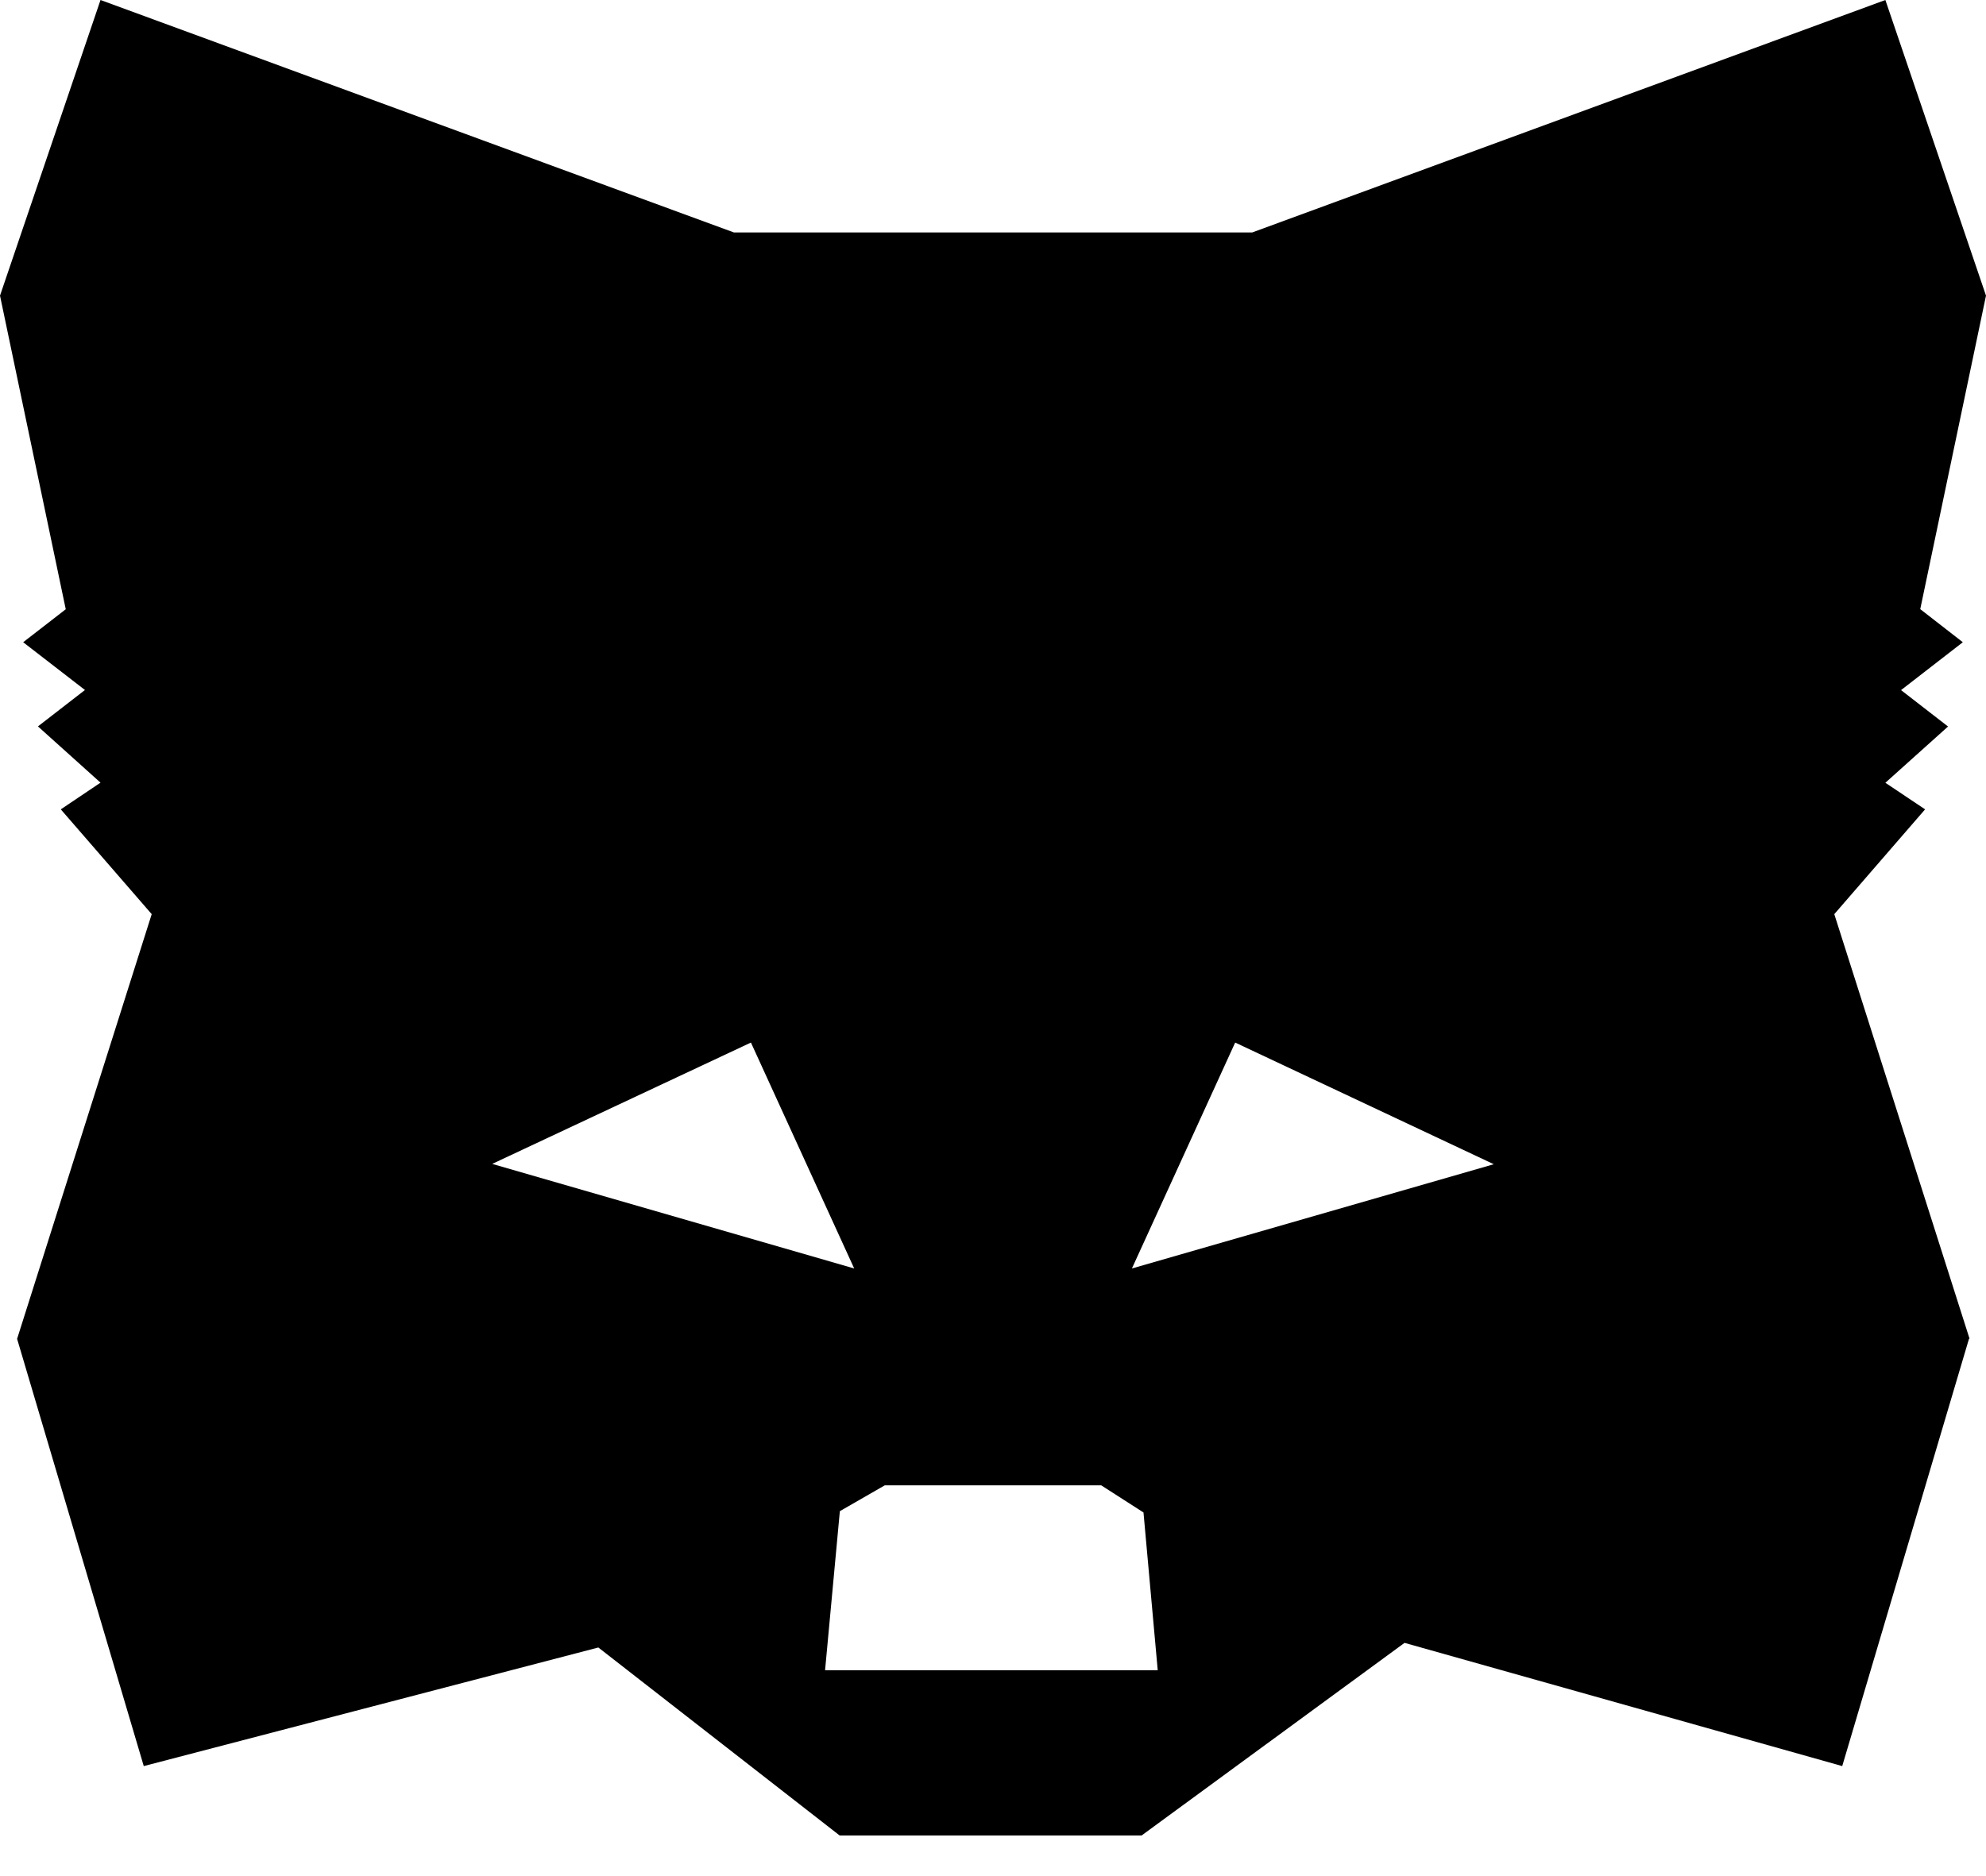
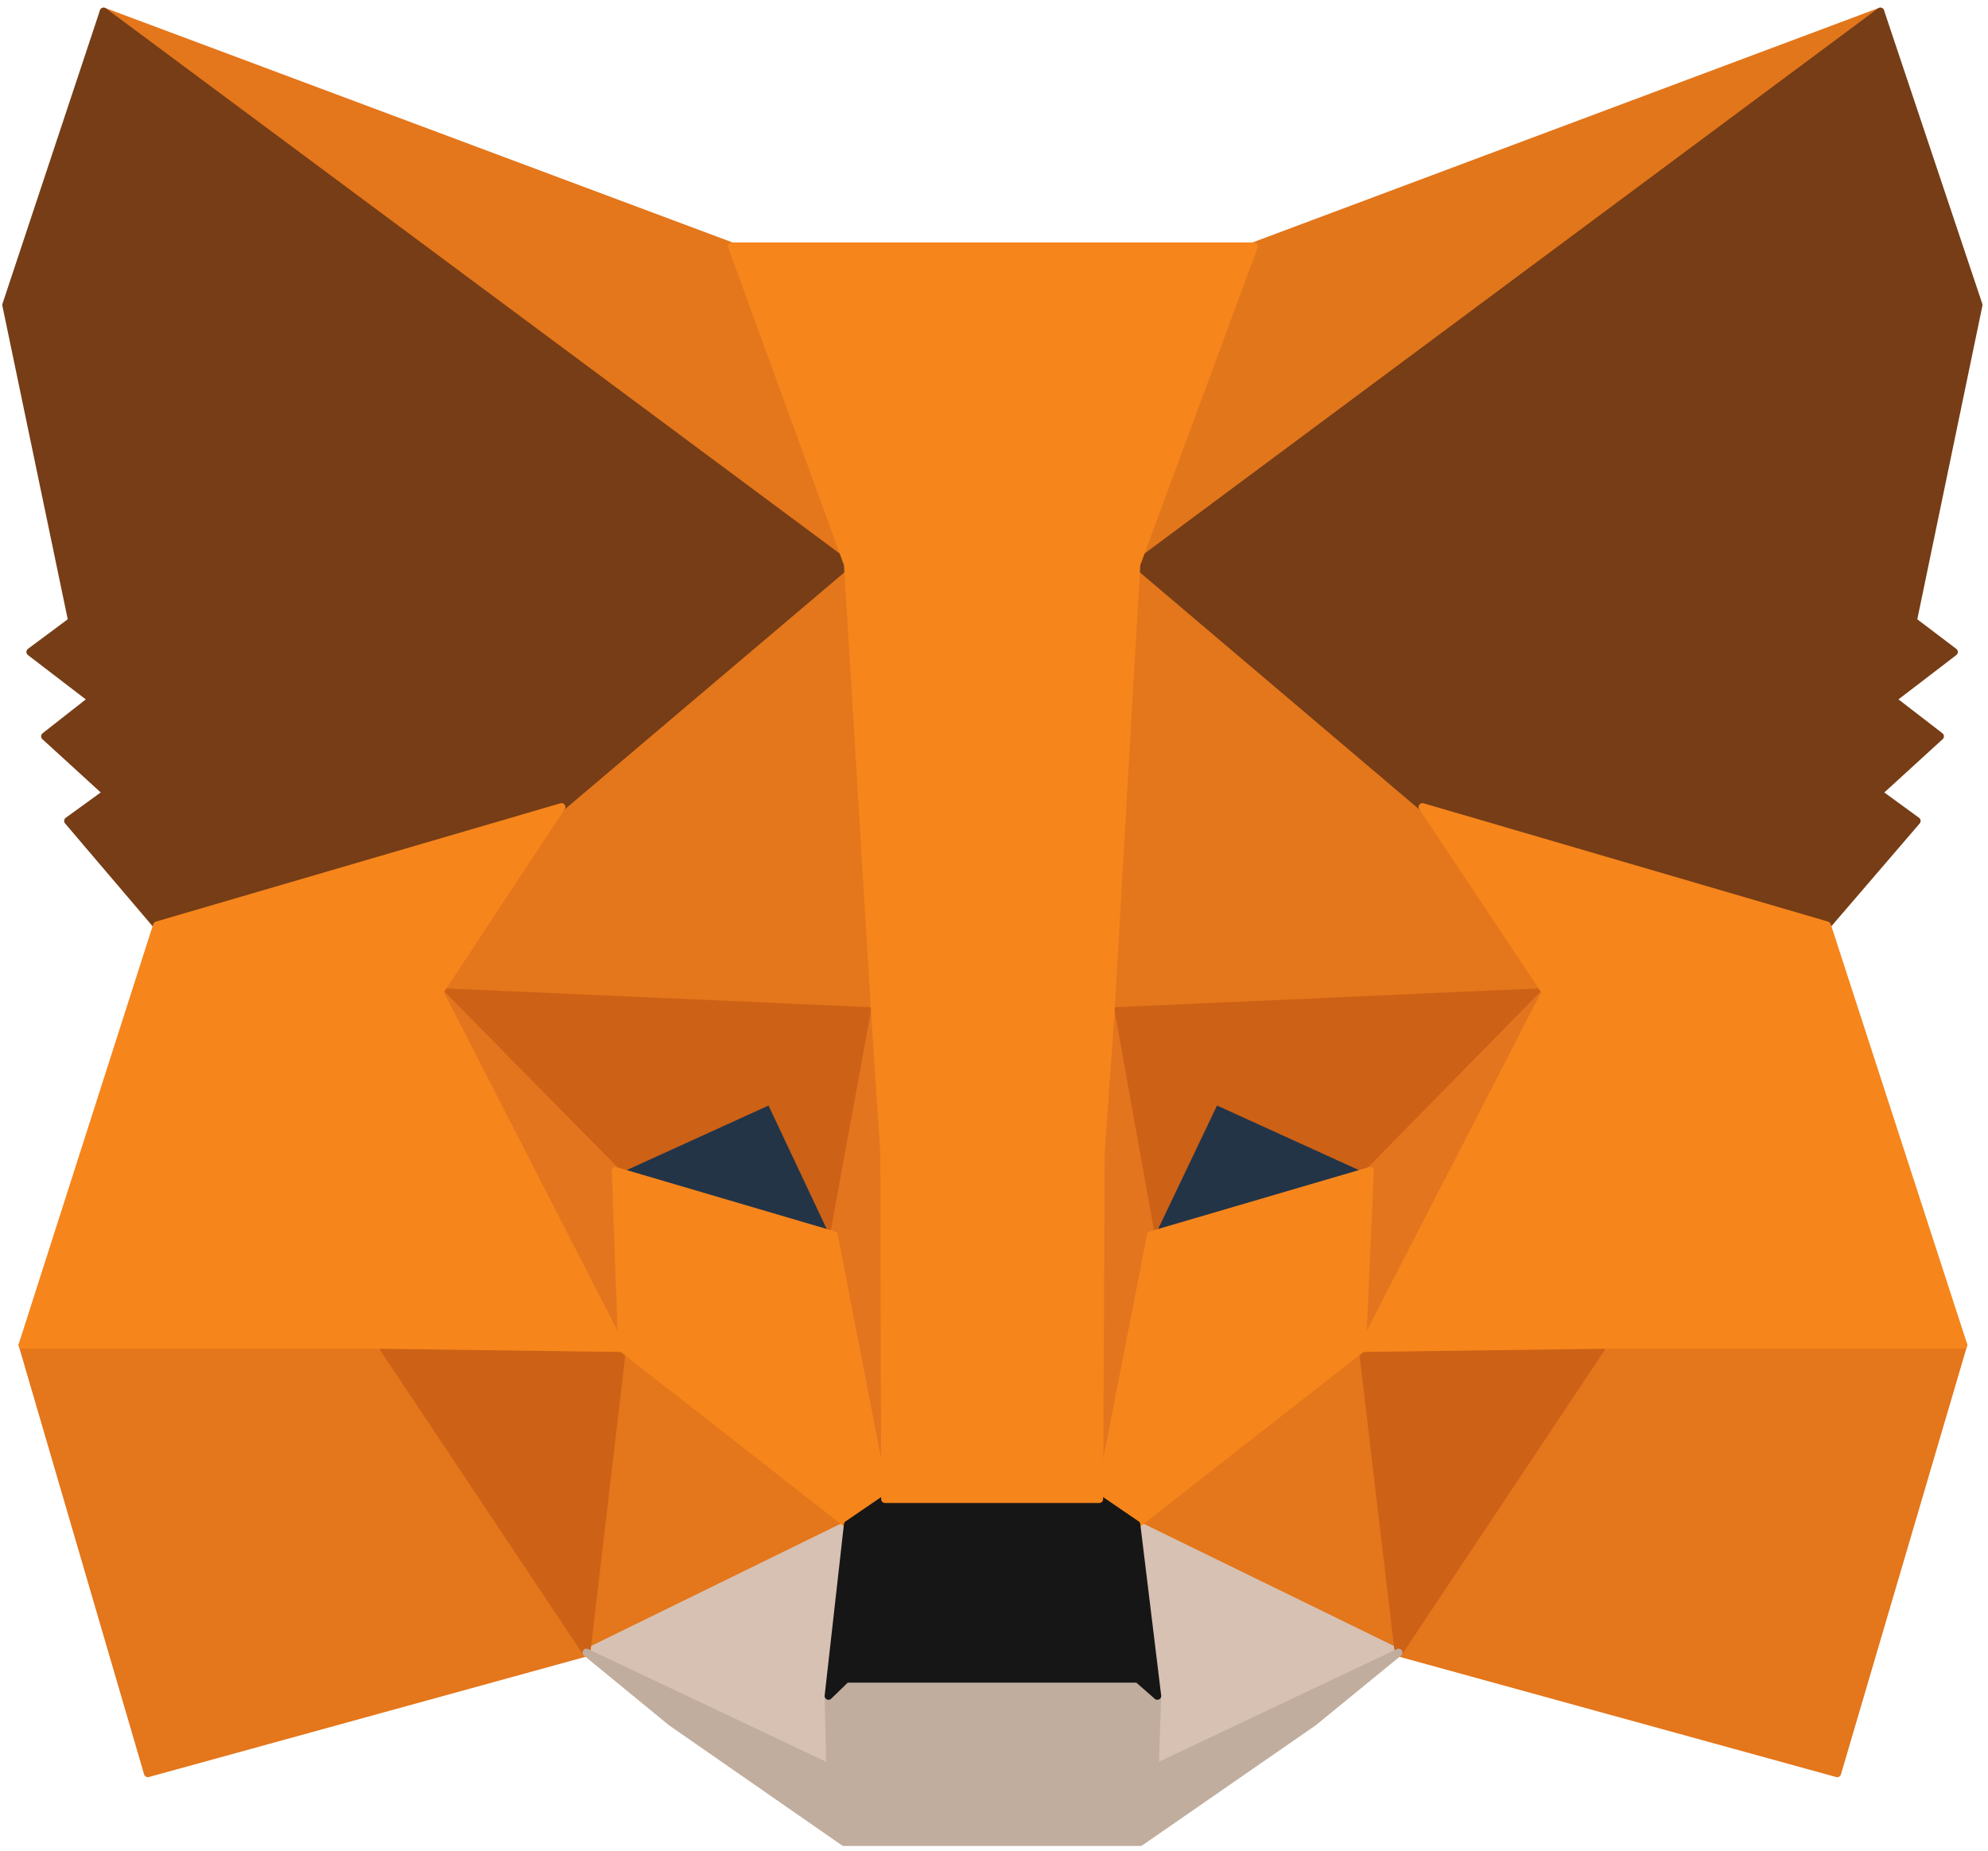
- <svg xmlns="http://www.w3.org/2000/svg" width="18" height="17">
-   <g>
-     <rect fill="none" id="canvas_background" height="19" width="20" y="-1" x="-1" />
-   </g>
-   <g>
-     <path id="svg_1" d="m0.911,0l-0.911,2.68l0.596,2.843l-0.386,0.299l0.56,0.433l-0.426,0.33l0.567,0.51l-0.36,0.242l0.824,0.95l-1.22,3.85l1.148,3.873l4.12,-1.075l2.187,1.704l2.737,0l2.383,-1.746l3.967,1.117l1.149,-3.874l0.005,0l-1.226,-3.849l0.823,-0.95l-0.36,-0.241l0.568,-0.51l-0.426,-0.33l0.56,-0.434l-0.386,-0.3l0.596,-2.842l-0.912,-2.68l-5.738,2.107l-4.699,0l-5.74,-2.107zm10.284,9.451l2.344,1.103l-3.28,0.945l0.936,-2.048zm-6.734,1.1l2.345,-1.1l0.936,2.048l-3.281,-0.948zm3.151,3.148l0.407,-0.234l1.962,0l0.383,0.246l0.129,1.43l-3.015,0l0.134,-1.442z" fill-rule="evenodd" fill="#000" />
+ <svg xmlns="http://www.w3.org/2000/svg" width="29pt" height="27pt" viewBox="0 0 29 27" version="1.1">
+   <g id="surface1">
+     <path style="fill-rule:nonzero;fill:rgb(88.627%,46.275%,10.588%);fill-opacity:1;stroke-width:1;stroke-linecap:round;stroke-linejoin:round;stroke:rgb(88.627%,46.275%,10.588%);stroke-opacity:1;stroke-miterlimit:4;" d="M 243.084 1.487 L 143.593 75.414 L 162.01 31.811 Z M 243.084 1.487 " transform="matrix(0.11284,0,0,0.112971,0,0)" />
+     <path style="fill-rule:nonzero;fill:rgb(89.412%,46.275%,10.588%);fill-opacity:1;stroke-width:1;stroke-linecap:round;stroke-linejoin:round;stroke:rgb(89.412%,46.275%,10.588%);stroke-opacity:1;stroke-miterlimit:4;" d="M 13.397 1.487 L 112.091 76.105 L 94.61 31.811 Z M 13.397 1.487 " transform="matrix(0.11284,0,0,0.112971,0,0)" />
+     <path style="fill-rule:nonzero;fill:rgb(89.412%,46.275%,10.588%);fill-opacity:1;stroke-width:1;stroke-linecap:round;stroke-linejoin:round;stroke:rgb(89.412%,46.275%,10.588%);stroke-opacity:1;stroke-miterlimit:4;" d="M 207.289 172.784 L 180.807 213.413 L 237.51 229.007 L 253.815 173.683 Z M 207.289 172.784 " transform="matrix(0.11284,0,0,0.112971,0,0)" />
+     <path style="fill-rule:nonzero;fill:rgb(89.412%,46.275%,10.588%);fill-opacity:1;stroke-width:1;stroke-linecap:round;stroke-linejoin:round;stroke:rgb(89.412%,46.275%,10.588%);stroke-opacity:1;stroke-miterlimit:4;" d="M 2.908 173.683 L 19.109 229.007 L 75.812 213.413 L 49.295 172.784 Z M 2.908 173.683 " transform="matrix(0.11284,0,0,0.112971,0,0)" />
+     <path style="fill-rule:nonzero;fill:rgb(89.412%,46.275%,10.588%);fill-opacity:1;stroke-width:1;stroke-linecap:round;stroke-linejoin:round;stroke:rgb(89.412%,46.275%,10.588%);stroke-opacity:1;stroke-miterlimit:4;" d="M 72.593 104.217 L 56.807 128.11 L 113.095 130.599 L 111.087 70.089 Z M 72.593 104.217 " transform="matrix(0.11284,0,0,0.112971,0,0)" />
+     <path style="fill-rule:nonzero;fill:rgb(89.412%,46.275%,10.588%);fill-opacity:1;stroke-width:1;stroke-linecap:round;stroke-linejoin:round;stroke:rgb(89.412%,46.275%,10.588%);stroke-opacity:1;stroke-miterlimit:4;" d="M 183.888 104.217 L 144.909 69.397 L 143.593 130.599 L 199.812 128.11 Z M 183.888 104.217 " transform="matrix(0.11284,0,0,0.112971,0,0)" />
+     <path style="fill-rule:nonzero;fill:rgb(89.412%,46.275%,10.588%);fill-opacity:1;stroke-width:1;stroke-linecap:round;stroke-linejoin:round;stroke:rgb(89.412%,46.275%,10.588%);stroke-opacity:1;stroke-miterlimit:4;" d="M 75.812 213.413 L 109.599 196.885 L 80.416 174.098 Z M 75.812 213.413 " transform="matrix(0.11284,0,0,0.112971,0,0)" />
+     <path style="fill-rule:nonzero;fill:rgb(89.412%,46.275%,10.588%);fill-opacity:1;stroke-width:1;stroke-linecap:round;stroke-linejoin:round;stroke:rgb(89.412%,46.275%,10.588%);stroke-opacity:1;stroke-miterlimit:4;" d="M 146.916 196.885 L 180.807 213.413 L 176.099 174.098 Z M 146.916 196.885 " transform="matrix(0.11284,0,0,0.112971,0,0)" />
+     <path style="fill-rule:nonzero;fill:rgb(84.314%,75.686%,70.196%);fill-opacity:1;stroke-width:1;stroke-linecap:round;stroke-linejoin:round;stroke:rgb(84.314%,75.686%,70.196%);stroke-opacity:1;stroke-miterlimit:4;" d="M 180.807 213.413 L 146.916 196.885 L 149.617 219.014 L 149.305 228.316 Z M 180.807 213.413 " transform="matrix(0.11284,0,0,0.112971,0,0)" />
+     <path style="fill-rule:nonzero;fill:rgb(84.314%,75.686%,70.196%);fill-opacity:1;stroke-width:1;stroke-linecap:round;stroke-linejoin:round;stroke:rgb(84.314%,75.686%,70.196%);stroke-opacity:1;stroke-miterlimit:4;" d="M 75.812 213.413 L 107.314 228.316 L 107.106 219.014 L 109.599 196.885 Z M 75.812 213.413 " transform="matrix(0.11284,0,0,0.112971,0,0)" />
+     <path style="fill-rule:nonzero;fill:rgb(13.725%,20.392%,27.843%);fill-opacity:1;stroke-width:1;stroke-linecap:round;stroke-linejoin:round;stroke:rgb(13.725%,20.392%,27.843%);stroke-opacity:1;stroke-miterlimit:4;" d="M 107.799 159.506 L 79.586 151.208 L 99.491 142.114 Z M 107.799 159.506 " transform="matrix(0.11284,0,0,0.112971,0,0)" />
+     <path style="fill-rule:nonzero;fill:rgb(13.725%,20.392%,27.843%);fill-opacity:1;stroke-width:1;stroke-linecap:round;stroke-linejoin:round;stroke:rgb(13.725%,20.392%,27.843%);stroke-opacity:1;stroke-miterlimit:4;" d="M 148.717 159.506 L 156.99 142.114 L 176.999 151.208 Z M 148.717 159.506 " transform="matrix(0.11284,0,0,0.112971,0,0)" />
+     <path style="fill-rule:nonzero;fill:rgb(80.392%,38.039%,8.627%);fill-opacity:1;stroke-width:1;stroke-linecap:round;stroke-linejoin:round;stroke:rgb(80.392%,38.039%,8.627%);stroke-opacity:1;stroke-miterlimit:4;" d="M 75.812 213.413 L 80.589 172.784 L 49.295 173.683 Z M 75.812 213.413 " transform="matrix(0.11284,0,0,0.112971,0,0)" />
+     <path style="fill-rule:nonzero;fill:rgb(80.392%,38.039%,8.627%);fill-opacity:1;stroke-width:1;stroke-linecap:round;stroke-linejoin:round;stroke:rgb(80.392%,38.039%,8.627%);stroke-opacity:1;stroke-miterlimit:4;" d="M 175.995 172.784 L 180.807 213.413 L 207.289 173.683 Z M 175.995 172.784 " transform="matrix(0.11284,0,0,0.112971,0,0)" />
+     <path style="fill-rule:nonzero;fill:rgb(80.392%,38.039%,8.627%);fill-opacity:1;stroke-width:1;stroke-linecap:round;stroke-linejoin:round;stroke:rgb(80.392%,38.039%,8.627%);stroke-opacity:1;stroke-miterlimit:4;" d="M 199.812 128.11 L 143.593 130.599 L 148.786 159.506 L 157.094 142.114 L 177.103 151.208 Z M 199.812 128.11 " transform="matrix(0.11284,0,0,0.112971,0,0)" />
+     <path style="fill-rule:nonzero;fill:rgb(80.392%,38.039%,8.627%);fill-opacity:1;stroke-width:1;stroke-linecap:round;stroke-linejoin:round;stroke:rgb(80.392%,38.039%,8.627%);stroke-opacity:1;stroke-miterlimit:4;" d="M 79.586 151.208 L 99.594 142.114 L 107.799 159.506 L 113.095 130.599 L 56.807 128.11 Z M 79.586 151.208 " transform="matrix(0.11284,0,0,0.112971,0,0)" />
+     <path style="fill-rule:nonzero;fill:rgb(89.412%,45.882%,12.157%);fill-opacity:1;stroke-width:1;stroke-linecap:round;stroke-linejoin:round;stroke:rgb(89.412%,45.882%,12.157%);stroke-opacity:1;stroke-miterlimit:4;" d="M 56.807 128.11 L 80.416 174.098 L 79.586 151.208 Z M 56.807 128.11 " transform="matrix(0.11284,0,0,0.112971,0,0)" />
+     <path style="fill-rule:nonzero;fill:rgb(89.412%,45.882%,12.157%);fill-opacity:1;stroke-width:1;stroke-linecap:round;stroke-linejoin:round;stroke:rgb(89.412%,45.882%,12.157%);stroke-opacity:1;stroke-miterlimit:4;" d="M 177.103 151.208 L 176.099 174.098 L 199.812 128.11 Z M 177.103 151.208 " transform="matrix(0.11284,0,0,0.112971,0,0)" />
+     <path style="fill-rule:nonzero;fill:rgb(89.412%,45.882%,12.157%);fill-opacity:1;stroke-width:1;stroke-linecap:round;stroke-linejoin:round;stroke:rgb(89.412%,45.882%,12.157%);stroke-opacity:1;stroke-miterlimit:4;" d="M 113.095 130.599 L 107.799 159.506 L 114.411 193.6 L 115.899 148.683 Z M 113.095 130.599 " transform="matrix(0.11284,0,0,0.112971,0,0)" />
+     <path style="fill-rule:nonzero;fill:rgb(89.412%,45.882%,12.157%);fill-opacity:1;stroke-width:1;stroke-linecap:round;stroke-linejoin:round;stroke:rgb(89.412%,45.882%,12.157%);stroke-opacity:1;stroke-miterlimit:4;" d="M 143.593 130.599 L 140.893 148.614 L 142.105 193.6 L 148.786 159.506 Z M 143.593 130.599 " transform="matrix(0.11284,0,0,0.112971,0,0)" />
+     <path style="fill-rule:nonzero;fill:rgb(96.471%,52.157%,10.588%);fill-opacity:1;stroke-width:1;stroke-linecap:round;stroke-linejoin:round;stroke:rgb(96.471%,52.157%,10.588%);stroke-opacity:1;stroke-miterlimit:4;" d="M 148.786 159.506 L 142.105 193.6 L 146.916 196.885 L 176.099 174.098 L 177.103 151.208 Z M 148.786 159.506 " transform="matrix(0.11284,0,0,0.112971,0,0)" />
+     <path style="fill-rule:nonzero;fill:rgb(96.471%,52.157%,10.588%);fill-opacity:1;stroke-width:1;stroke-linecap:round;stroke-linejoin:round;stroke:rgb(96.471%,52.157%,10.588%);stroke-opacity:1;stroke-miterlimit:4;" d="M 79.586 151.208 L 80.416 174.098 L 109.599 196.885 L 114.411 193.6 L 107.799 159.506 Z M 79.586 151.208 " transform="matrix(0.11284,0,0,0.112971,0,0)" />
+     <path style="fill-rule:nonzero;fill:rgb(75.294%,67.843%,61.961%);fill-opacity:1;stroke-width:1;stroke-linecap:round;stroke-linejoin:round;stroke:rgb(75.294%,67.843%,61.961%);stroke-opacity:1;stroke-miterlimit:4;" d="M 149.305 228.316 L 149.617 219.014 L 147.09 216.801 L 109.391 216.801 L 107.106 219.014 L 107.314 228.316 L 75.812 213.413 L 86.786 222.403 L 109.114 237.894 L 147.401 237.894 L 169.799 222.403 L 180.807 213.413 Z M 149.305 228.316 " transform="matrix(0.11284,0,0,0.112971,0,0)" />
+     <path style="fill-rule:nonzero;fill:rgb(8.627%,8.627%,8.627%);fill-opacity:1;stroke-width:1;stroke-linecap:round;stroke-linejoin:round;stroke:rgb(8.627%,8.627%,8.627%);stroke-opacity:1;stroke-miterlimit:4;" d="M 146.916 196.885 L 142.105 193.6 L 114.411 193.6 L 109.599 196.885 L 107.106 219.014 L 109.391 216.801 L 147.09 216.801 L 149.617 219.014 Z M 146.916 196.885 " transform="matrix(0.11284,0,0,0.112971,0,0)" />
+     <path style="fill-rule:nonzero;fill:rgb(46.275%,23.922%,8.627%);fill-opacity:1;stroke-width:1;stroke-linecap:round;stroke-linejoin:round;stroke:rgb(46.275%,23.922%,8.627%);stroke-opacity:1;stroke-miterlimit:4;" d="M 247.307 80.185 L 255.788 39.384 L 243.084 1.487 L 146.916 72.889 L 183.888 104.217 L 236.195 119.5 L 247.792 106.015 L 242.807 102.384 L 250.803 95.088 L 244.607 90.317 L 252.604 84.196 Z M 247.307 80.185 " transform="matrix(0.11284,0,0,0.112971,0,0)" />
+     <path style="fill-rule:nonzero;fill:rgb(46.275%,23.922%,8.627%);fill-opacity:1;stroke-width:1;stroke-linecap:round;stroke-linejoin:round;stroke:rgb(46.275%,23.922%,8.627%);stroke-opacity:1;stroke-miterlimit:4;" d="M 0.796 39.384 L 9.312 80.185 L 3.912 84.196 L 11.908 90.317 L 5.816 95.088 L 13.812 102.384 L 8.793 106.015 L 20.286 119.5 L 72.593 104.217 L 109.599 72.889 L 13.397 1.487 Z M 0.796 39.384 " transform="matrix(0.11284,0,0,0.112971,0,0)" />
+     <path style="fill-rule:nonzero;fill:rgb(96.471%,52.157%,10.588%);fill-opacity:1;stroke-width:1;stroke-linecap:round;stroke-linejoin:round;stroke:rgb(96.471%,52.157%,10.588%);stroke-opacity:1;stroke-miterlimit:4;" d="M 236.195 119.5 L 183.888 104.217 L 199.812 128.11 L 176.099 174.098 L 207.289 173.683 L 253.815 173.683 Z M 236.195 119.5 " transform="matrix(0.11284,0,0,0.112971,0,0)" />
+     <path style="fill-rule:nonzero;fill:rgb(96.471%,52.157%,10.588%);fill-opacity:1;stroke-width:1;stroke-linecap:round;stroke-linejoin:round;stroke:rgb(96.471%,52.157%,10.588%);stroke-opacity:1;stroke-miterlimit:4;" d="M 72.593 104.217 L 20.286 119.5 L 2.908 173.683 L 49.295 173.683 L 80.416 174.098 L 56.807 128.11 Z M 72.593 104.217 " transform="matrix(0.11284,0,0,0.112971,0,0)" />
+     <path style="fill-rule:nonzero;fill:rgb(96.471%,52.157%,10.588%);fill-opacity:1;stroke-width:1;stroke-linecap:round;stroke-linejoin:round;stroke:rgb(96.471%,52.157%,10.588%);stroke-opacity:1;stroke-miterlimit:4;" d="M 143.593 130.599 L 146.916 72.889 L 162.114 31.811 L 94.61 31.811 L 109.599 72.889 L 113.095 130.599 L 114.307 148.787 L 114.411 193.6 L 142.105 193.6 L 142.312 148.787 Z M 143.593 130.599 " transform="matrix(0.11284,0,0,0.112971,0,0)" />
  </g>
</svg>
